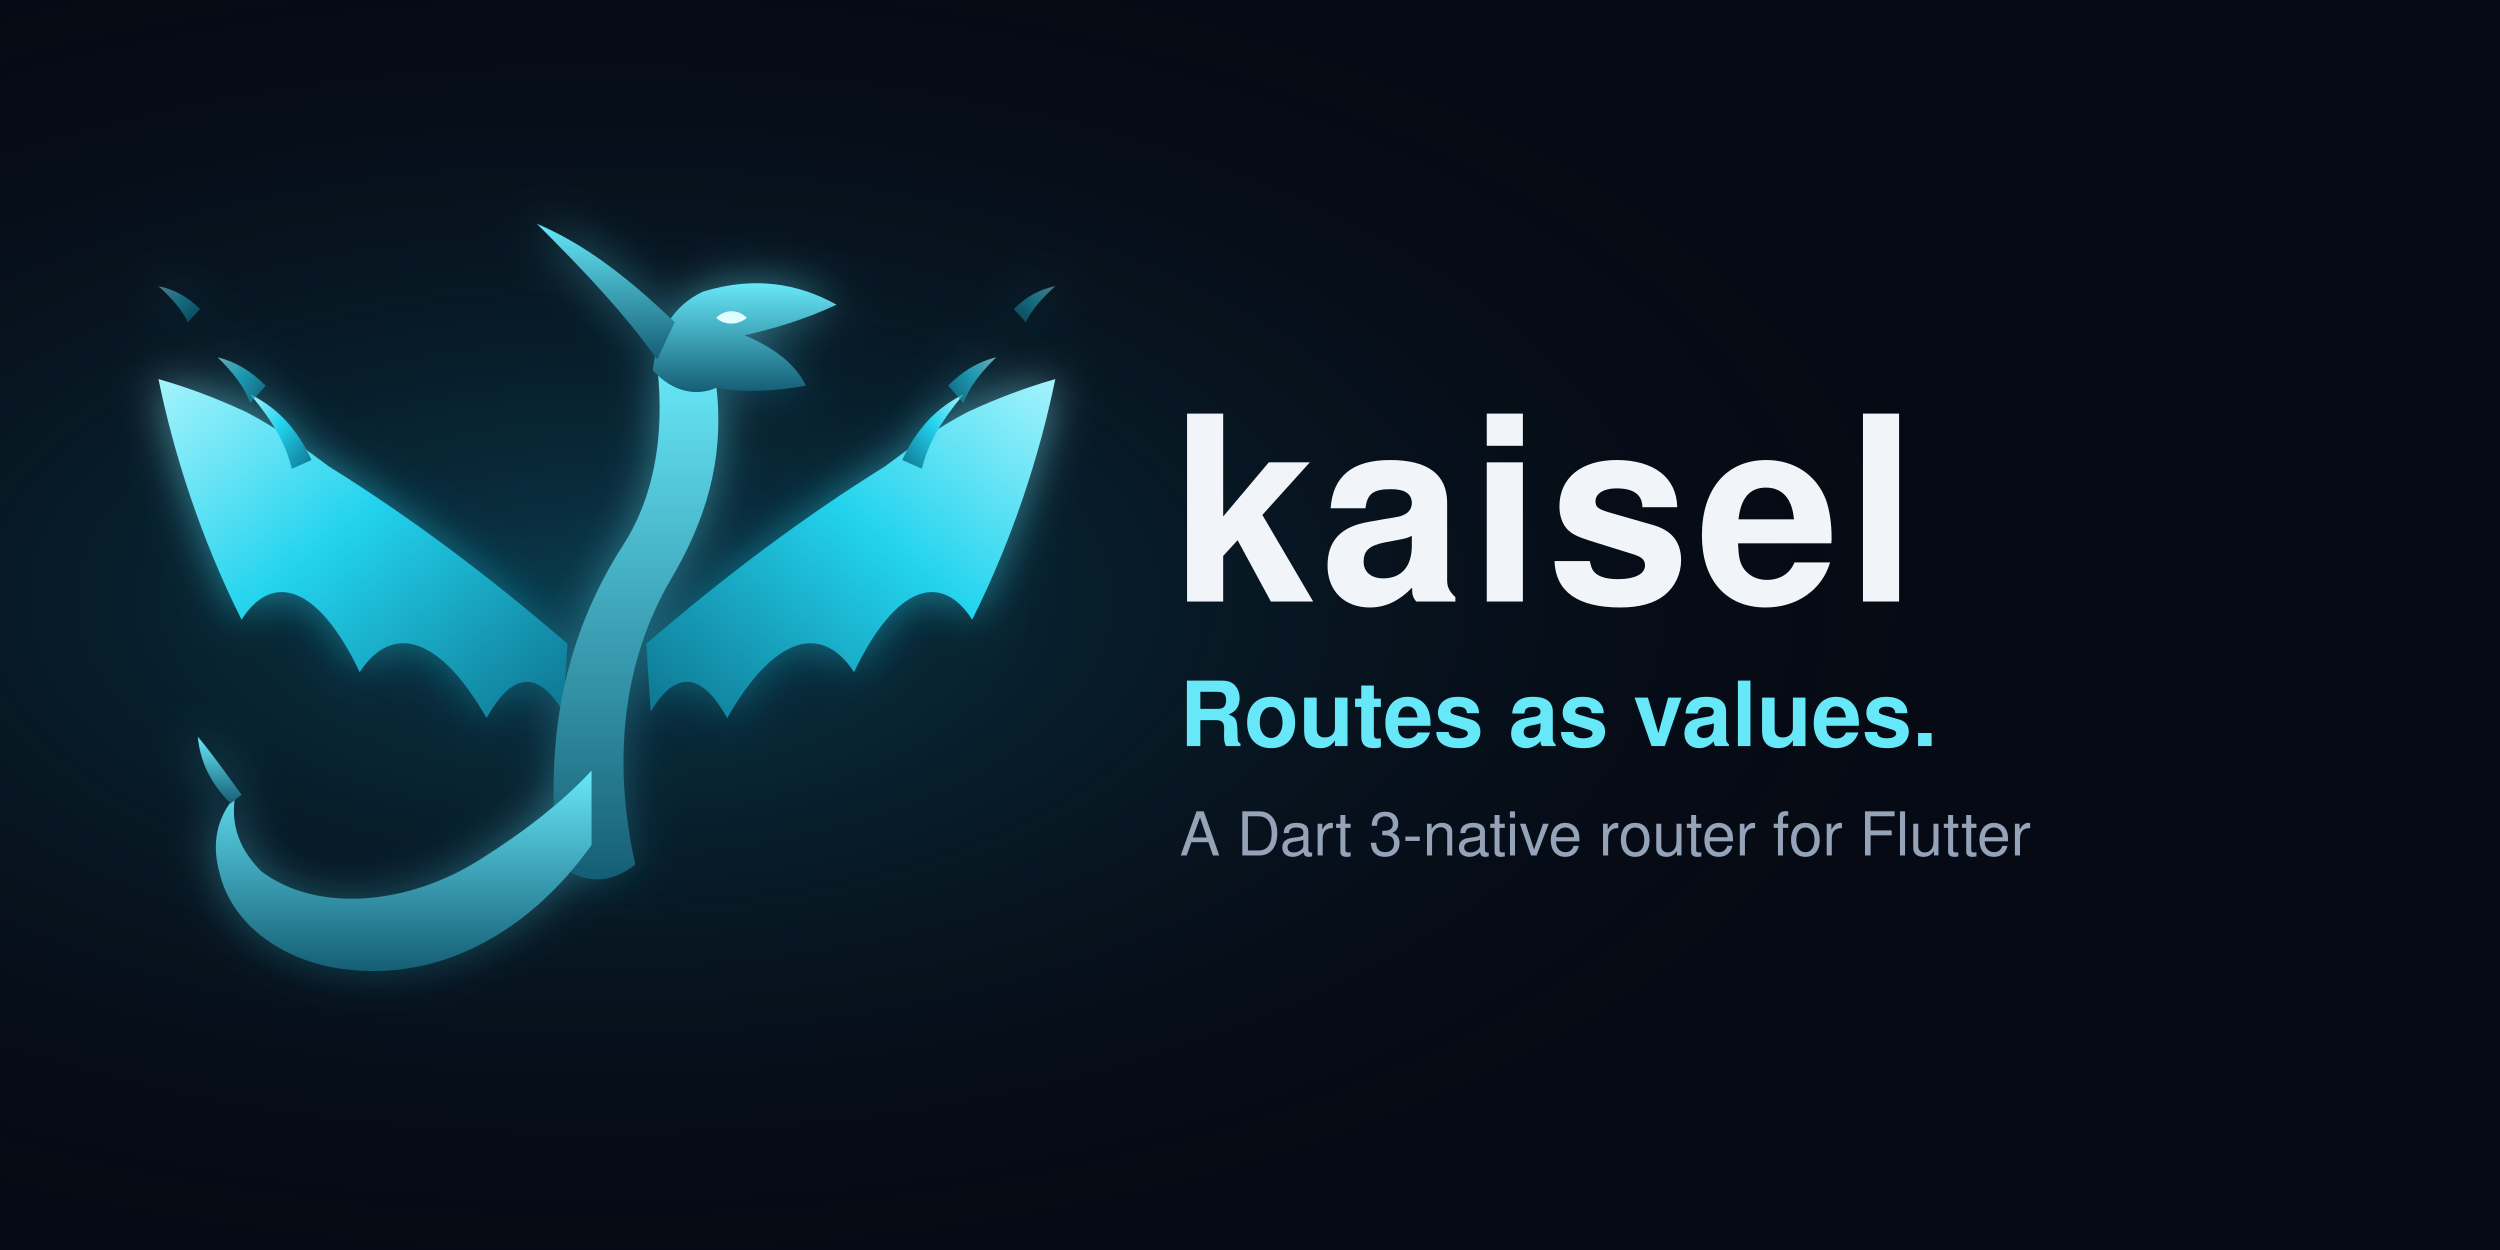
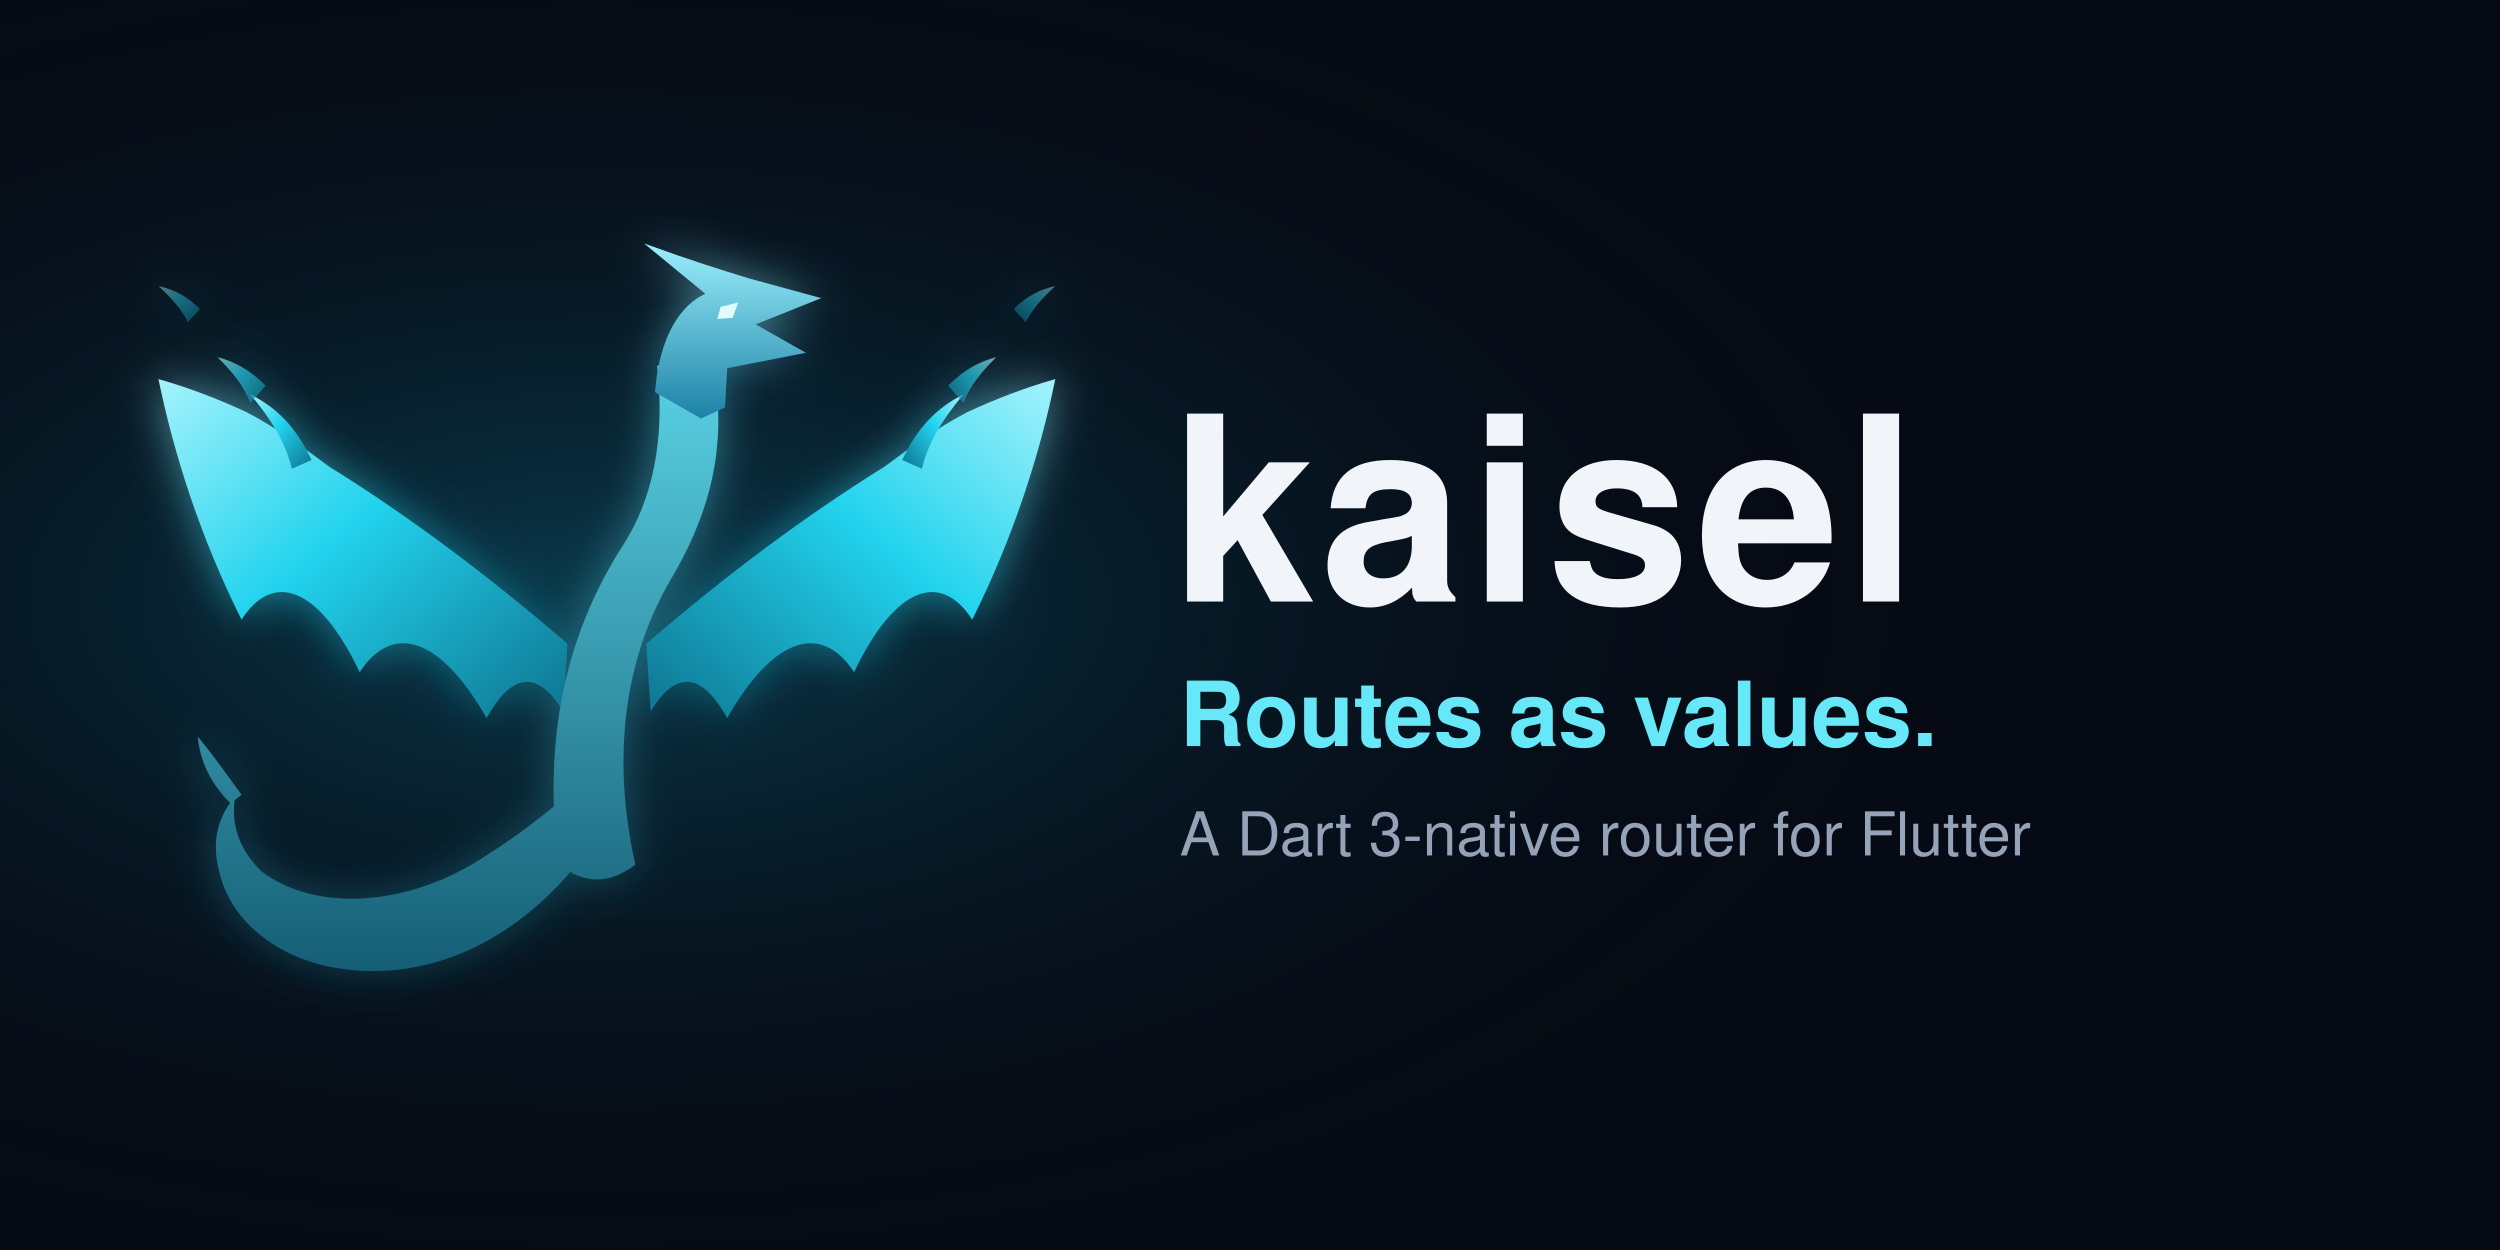
<svg xmlns="http://www.w3.org/2000/svg" viewBox="0 0 1280 640">
  <defs>
    <radialGradient id="bgGlow" cx="50%" cy="42%" r="58%">
      <stop offset="0%" stop-color="#0E7490" stop-opacity="0.50" />
      <stop offset="55%" stop-color="#0B2A3C" stop-opacity="0.22" />
      <stop offset="100%" stop-color="#060A14" stop-opacity="0" />
    </radialGradient>
    <linearGradient id="wingGrad" x1="0%" y1="100%" x2="100%" y2="0%">
      <stop offset="0%" stop-color="#0E7490" />
      <stop offset="55%" stop-color="#22D3EE" />
      <stop offset="100%" stop-color="#A5F3FC" />
    </linearGradient>
-     <linearGradient id="bodyGrad" x1="0%" y1="100%" x2="0%" y2="0%">
+     <linearGradient id="bodyGrad" gradientUnits="userSpaceOnUse" x1="512" y1="860" x2="512" y2="200">
      <stop offset="0%" stop-color="#155E75" />
      <stop offset="100%" stop-color="#67E8F9" />
+     </linearGradient>
+     <linearGradient id="headGrad" x1="0%" y1="100%" x2="0%" y2="0%">
+       <stop offset="0%" stop-color="#1D82A6" />
+       <stop offset="100%" stop-color="#9BEFFC" />
    </linearGradient>
    <filter id="glow" x="-50%" y="-50%" width="200%" height="200%">
      <feGaussianBlur stdDeviation="20" />
    </filter>
    <g id="mark">
      <path id="wing" fill="url(#wingGrad)" d="         M 548 560         C 620 498, 692 444, 766 398         C 790 380, 815 362, 842 348         C 868 336, 894 326, 922 318         C 908 386, 884 462, 846 538         C 818 494, 776 506, 738 586         C 708 540, 664 554, 622 628         C 600 588, 576 582, 552 622         Z" />
      <path id="claw" fill="url(#wingGrad)" d="         M 782 392         C 796 362, 814 344, 838 332         C 818 356, 806 376, 800 400         Z" />
      <use href="#wing" transform="translate(1024,0) scale(-1,1)" />
      <use href="#claw" transform="translate(1024,0) scale(-1,1)" />
      <g id="frags" fill="url(#wingGrad)">
        <path d="M 824 324 C 838 310, 852 302, 868 298 C 854 312, 844 324, 838 340 Z" opacity="0.65" />
        <path d="M 884 254 C 896 242, 908 236, 922 233 C 910 244, 901 254, 895 266 Z" opacity="0.45" />
      </g>
      <use href="#frags" transform="translate(1024,0) scale(-1,1)" />
      <path fill="url(#bodyGrad)" d="         M 468 762         C 452 640, 478 545, 528 468         C 552 430, 566 376, 558 306         C 576 300, 596 306, 612 324         C 620 392, 602 448, 570 502         C 528 574, 516 664, 538 762         C 514 780, 492 780, 468 762         Z" />
-       <path fill="url(#bodyGrad)" d="         M 554 310         C 558 274, 574 250, 600 238         C 646 224, 686 230, 722 250         C 692 264, 664 272, 638 278         C 666 290, 684 304, 694 324         C 662 330, 632 330, 612 326         C 594 334, 572 330, 554 310         Z" />
-       <path fill="url(#bodyGrad)" d="M 574 266 C 528 222, 490 194, 448 176 C 492 220, 528 258, 558 300 Z" />
-       <path fill="#E0FEFF" d="M 612 262 C 620 254, 632 254, 640 262 C 632 269, 619 269, 612 262 Z" />
+       <path fill="url(#headGrad)" d="         M 556 330         C 560 278, 580 250, 602 240         L 546 194         C 590 210, 616 218, 642 226         L 708 244         L 648 268         L 694 294         L 622 308         L 620 344         L 598 354         Z" />
+       <path fill="#E0FEFF" d="M 616 252 L 632 248 L 627 262 L 613 263 Z" />
      <path fill="url(#bodyGrad)" d="         M 498 744         C 438 828, 352 872, 262 856         C 208 846, 168 812, 158 770         C 150 742, 156 718, 172 700         C 168 726, 176 748, 196 768         C 246 806, 330 800, 398 756         C 436 732, 470 706, 498 676         Z" />
      <path fill="url(#bodyGrad)" d="M 168 706 C 150 688, 140 668, 138 645 C 154 664, 166 682, 178 698 Z" />
    </g>
  </defs>
  <rect width="1280" height="640" fill="#060A14" />
  <radialGradient id="cardGlow" cx="24%" cy="48%" r="55%">
    <stop offset="0%" stop-color="#0E7490" stop-opacity="0.45" />
    <stop offset="100%" stop-color="#060A14" stop-opacity="0" />
  </radialGradient>
  <rect width="1280" height="640" fill="url(#cardGlow)" />
  <g transform="translate(24,16) scale(0.56)">
    <use href="#mark" filter="url(#glow)" opacity="0.55" />
    <use href="#mark" />
  </g>
  <g font-family="Helvetica Neue, Helvetica, Arial, sans-serif">
    <text x="600" y="308" font-size="132" font-weight="800" fill="#F1F5F9" letter-spacing="3">kaisel</text>
    <text x="604" y="382" font-size="46" font-weight="600" fill="#67E8F9">Routes as values.</text>
    <text x="604" y="438" font-size="31" fill="#94A3B8">A Dart 3-native router for Flutter</text>
  </g>
</svg>
